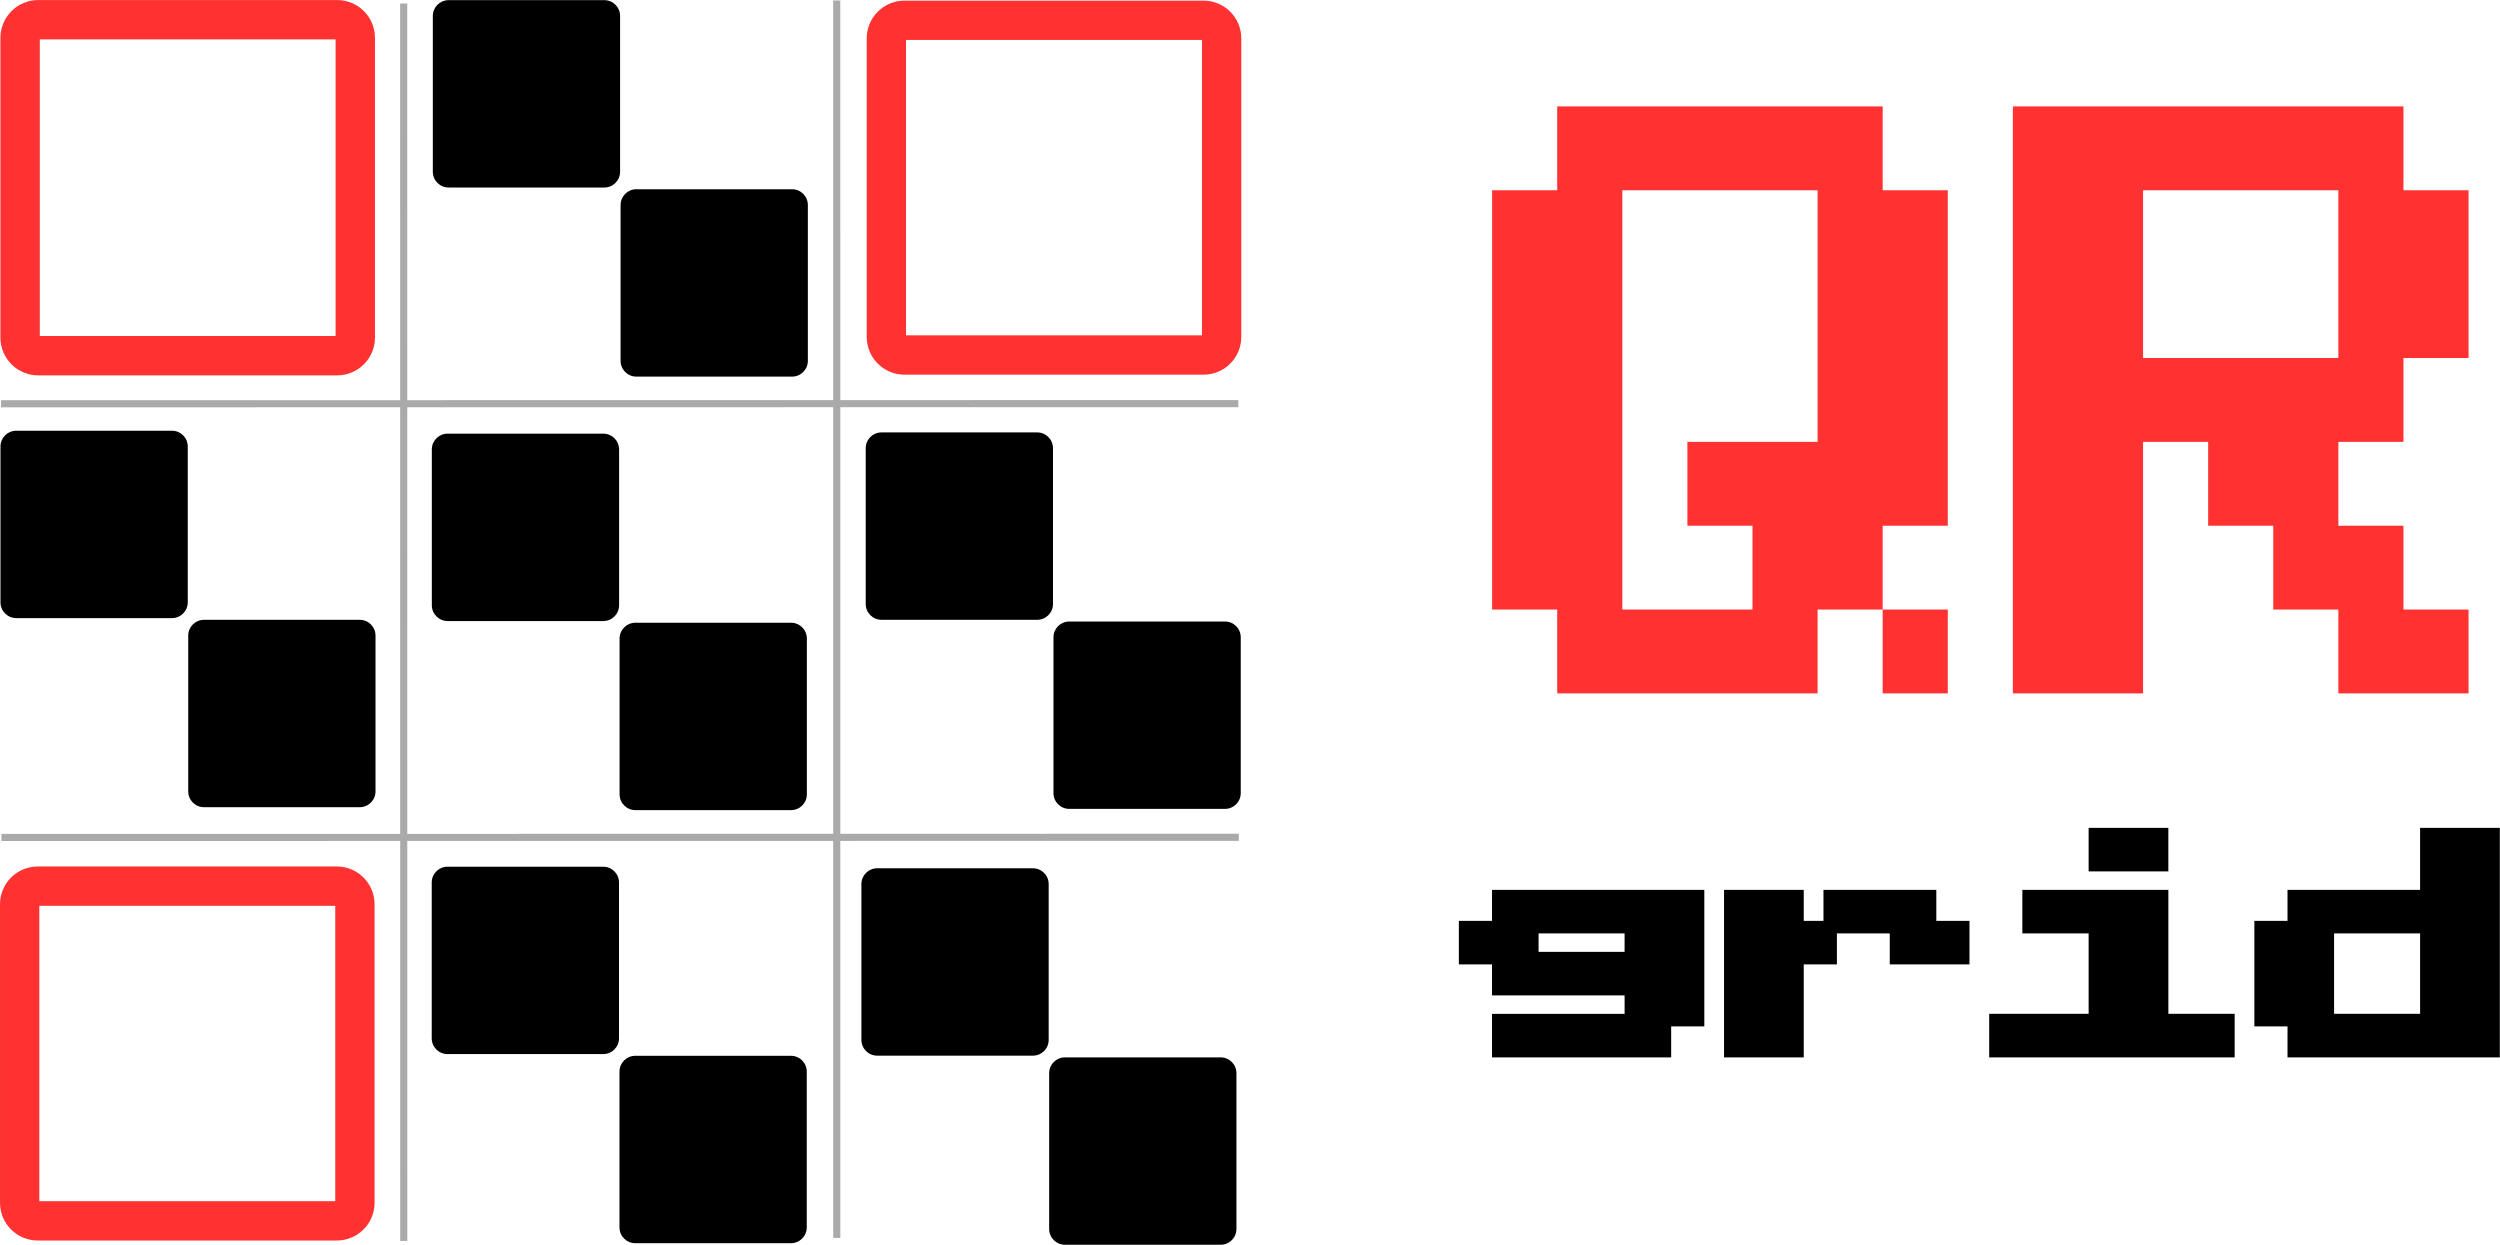
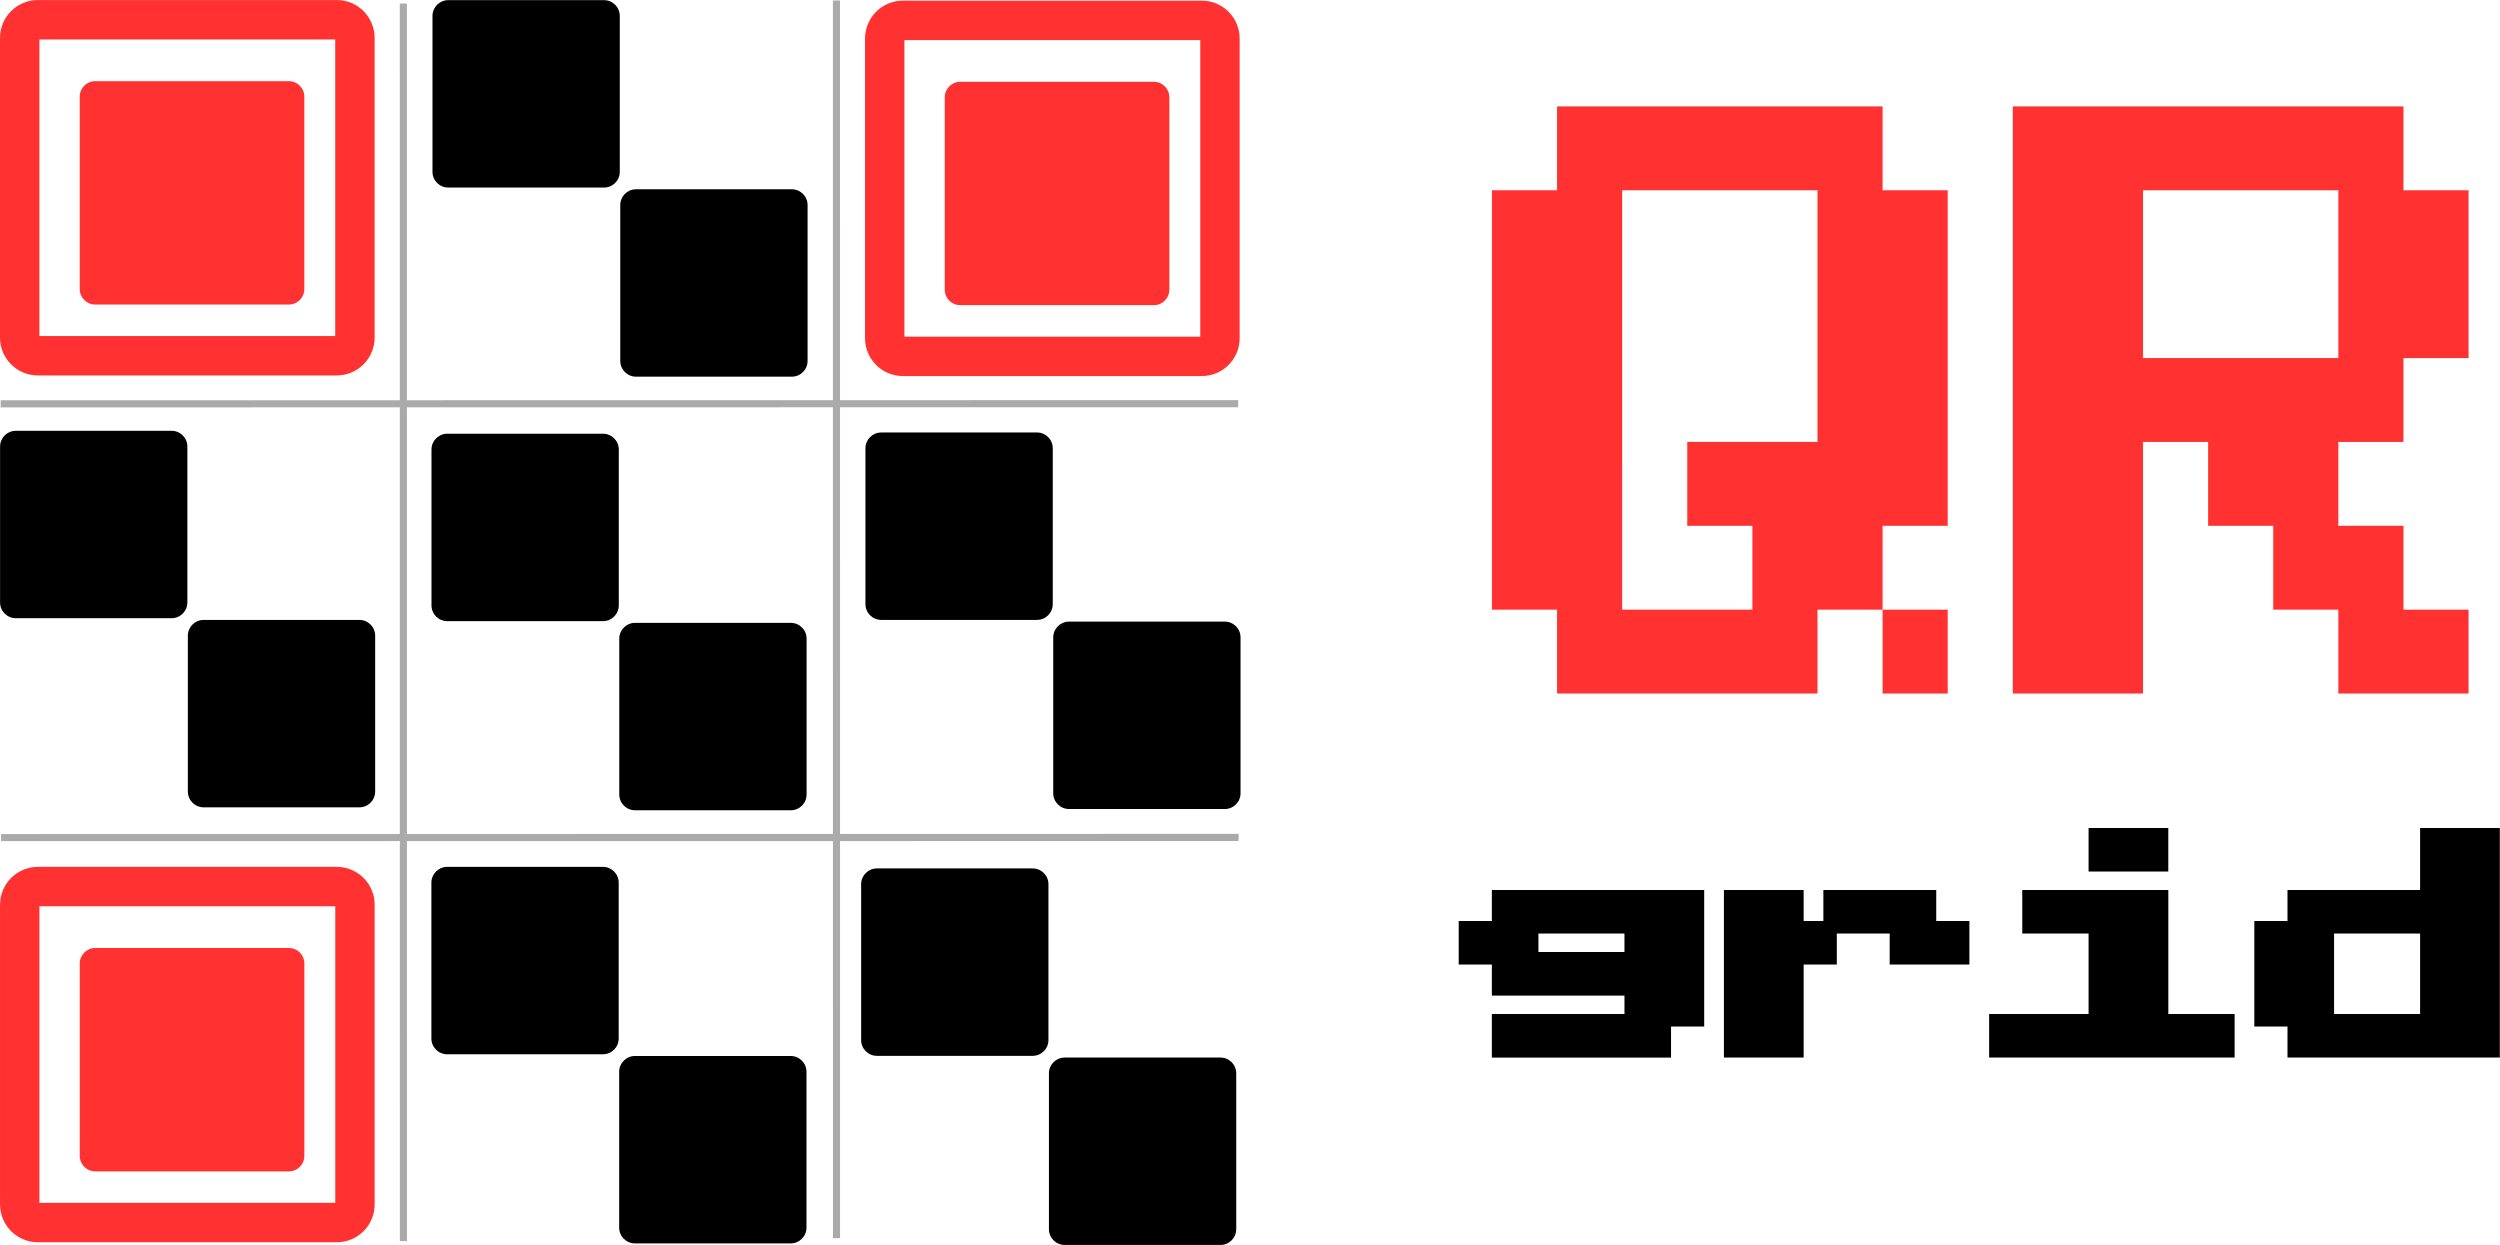
- <svg xmlns="http://www.w3.org/2000/svg" width="175.84mm" height="87.55mm" version="1.1" viewBox="0 0 175.84 87.55" xml:space="preserve">
-   <g transform="translate(-47.568 -45.798)">
+ <svg xmlns="http://www.w3.org/2000/svg" width="175.81mm" height="87.55mm" version="1.1" viewBox="0 0 175.81 87.55" xml:space="preserve">
+   <g transform="translate(-47.597 -45.798)">
    <g transform="translate(-23.828 -82.884)">
      <g>
        <g transform="translate(46.193 25.512)">
          <rect x="55.646" y="103.18" width="13.172" height="13.18" ry="1.11" style="paint-order:normal" />
          <rect x="68.852" y="116.48" width="13.172" height="13.18" ry="1.11" style="paint-order:normal" />
        </g>
        <g transform="translate(15.784 55.797)">
          <rect x="55.646" y="103.18" width="13.172" height="13.18" ry="1.11" style="paint-order:normal" />
          <rect x="68.852" y="116.48" width="13.172" height="13.18" ry="1.11" style="paint-order:normal" />
        </g>
        <g transform="translate(46.123 56.003)">
          <rect x="55.646" y="103.18" width="13.172" height="13.18" ry="1.11" style="paint-order:normal" />
          <rect x="68.852" y="116.48" width="13.172" height="13.18" ry="1.11" style="paint-order:normal" />
        </g>
        <g transform="translate(76.641 55.916)">
          <rect x="55.646" y="103.18" width="13.172" height="13.18" ry="1.11" style="paint-order:normal" />
          <rect x="68.852" y="116.48" width="13.172" height="13.18" ry="1.11" style="paint-order:normal" />
        </g>
        <g transform="translate(76.338 86.573)">
          <rect x="55.646" y="103.18" width="13.172" height="13.18" ry="1.11" style="paint-order:normal" />
          <rect x="68.852" y="116.48" width="13.172" height="13.18" ry="1.11" style="paint-order:normal" />
        </g>
        <g transform="translate(46.116 86.463)">
          <rect x="55.646" y="103.18" width="13.172" height="13.18" ry="1.11" style="paint-order:normal" />
          <rect x="68.852" y="116.48" width="13.172" height="13.18" ry="1.11" style="paint-order:normal" />
        </g>
      </g>
-       <g fill="none" stroke="#ff3131">
-         <rect x="72.81" y="130.07" width="23.575" height="23.629" ry="1.276" stroke-width="2.77" style="paint-order:normal" />
-         <rect x="133.74" y="130.11" width="23.58" height="23.542" ry="1.271" stroke-width="2.765" style="paint-order:normal" />
-         <rect x="72.779" y="191.01" width="23.58" height="23.542" ry="1.271" stroke-width="2.765" style="paint-order:normal" />
+       <rect x="77.032" y="134.39" width="15.794" height="15.709" ry="1.089" fill="#ff3131" />
+       <rect x="72.81" y="130.07" width="23.575" height="23.629" ry="1.276" fill="none" stroke="#ff3131" stroke-width="2.77" style="paint-order:normal" />
+       <g transform="translate(60.832 .043363)">
+         <rect x="77.032" y="134.39" width="15.794" height="15.709" ry="1.089" fill="#ff3131" />
+         <rect x="72.81" y="130.07" width="23.575" height="23.629" ry="1.276" fill="none" stroke="#ff3131" stroke-width="2.77" style="paint-order:normal" />
+       </g>
+       <g transform="translate(.0022546 60.959)">
+         <rect x="77.032" y="134.39" width="15.794" height="15.709" ry="1.089" fill="#ff3131" />
+         <rect x="72.81" y="130.07" width="23.575" height="23.629" ry="1.276" fill="none" stroke="#ff3131" stroke-width="2.77" style="paint-order:normal" />
      </g>
    </g>
    <g fill="none" stroke="#aaa" stroke-width=".5">
      <path d="m75.962 46.047 0.005 87.032" style="paint-order:normal" />
      <path d="m134.67 74.187-87.028 0.011" style="paint-order:normal" />
      <path d="m134.7 104.69-87.028 0.011" style="paint-order:normal" />
      <path d="m106.42 45.833 3e-3 87.034" style="paint-order:normal" />
    </g>
    <g transform="translate(-23.828 -82.884)">
      <path transform="scale(1.0341 .96698)" d="m211.56 193.75v2.254h4.509v-2.254zm22.545 0v4.509h-9.018v2.254h-2.255v6.763h2.255v2.255h13.527v-15.781zm-63.125 4.509v2.254h-2.255v2.255h2.255v2.255h9.018v2.254h-9.018v2.255h11.272v-2.255h2.255v-9.018zm15.781 0v11.272h4.509v-6.763h2.255v-2.255h-2.255v-2.254zm6.763 2.254h4.509v2.255h4.509v-2.255h-2.255v-2.254h-6.763zm13.527-2.254v2.254h4.509v6.763h-6.763v2.255h15.782v-2.255h-4.509v-9.018zm-33.817 2.254h6.763v2.255h-6.763zm54.108 0h6.763v6.763h-6.763z" stroke="#000" stroke-miterlimit="100" stroke-width=".913" style="font-variant-caps:normal;font-variant-east-asian:normal;font-variant-ligatures:normal;font-variant-numeric:normal" />
      <path transform="scale(.88105 1.135)" d="m205.35 119.97v5.197h-5.197v25.984h5.197v5.197h20.787v-5.197h5.197v-5.197h5.197v-20.787h-5.197v-5.197zm25.984 31.181v5.197h5.197v-5.197zm10.393-31.181v36.377h10.393v-15.59h5.197v5.197h5.197v5.197h5.197v5.197h10.394v-5.197h-5.197v-5.197h-5.197v-5.197h5.197v-5.197h5.197v-10.394h-5.197v-5.197zm-31.181 5.197h15.59v15.59h-10.393v5.197h5.197v5.197h-10.393zm41.574 0h15.591v10.394h-15.591z" fill="#ff3131" style="font-variant-caps:normal;font-variant-east-asian:normal;font-variant-ligatures:normal;font-variant-numeric:normal" />
    </g>
  </g>
</svg>
